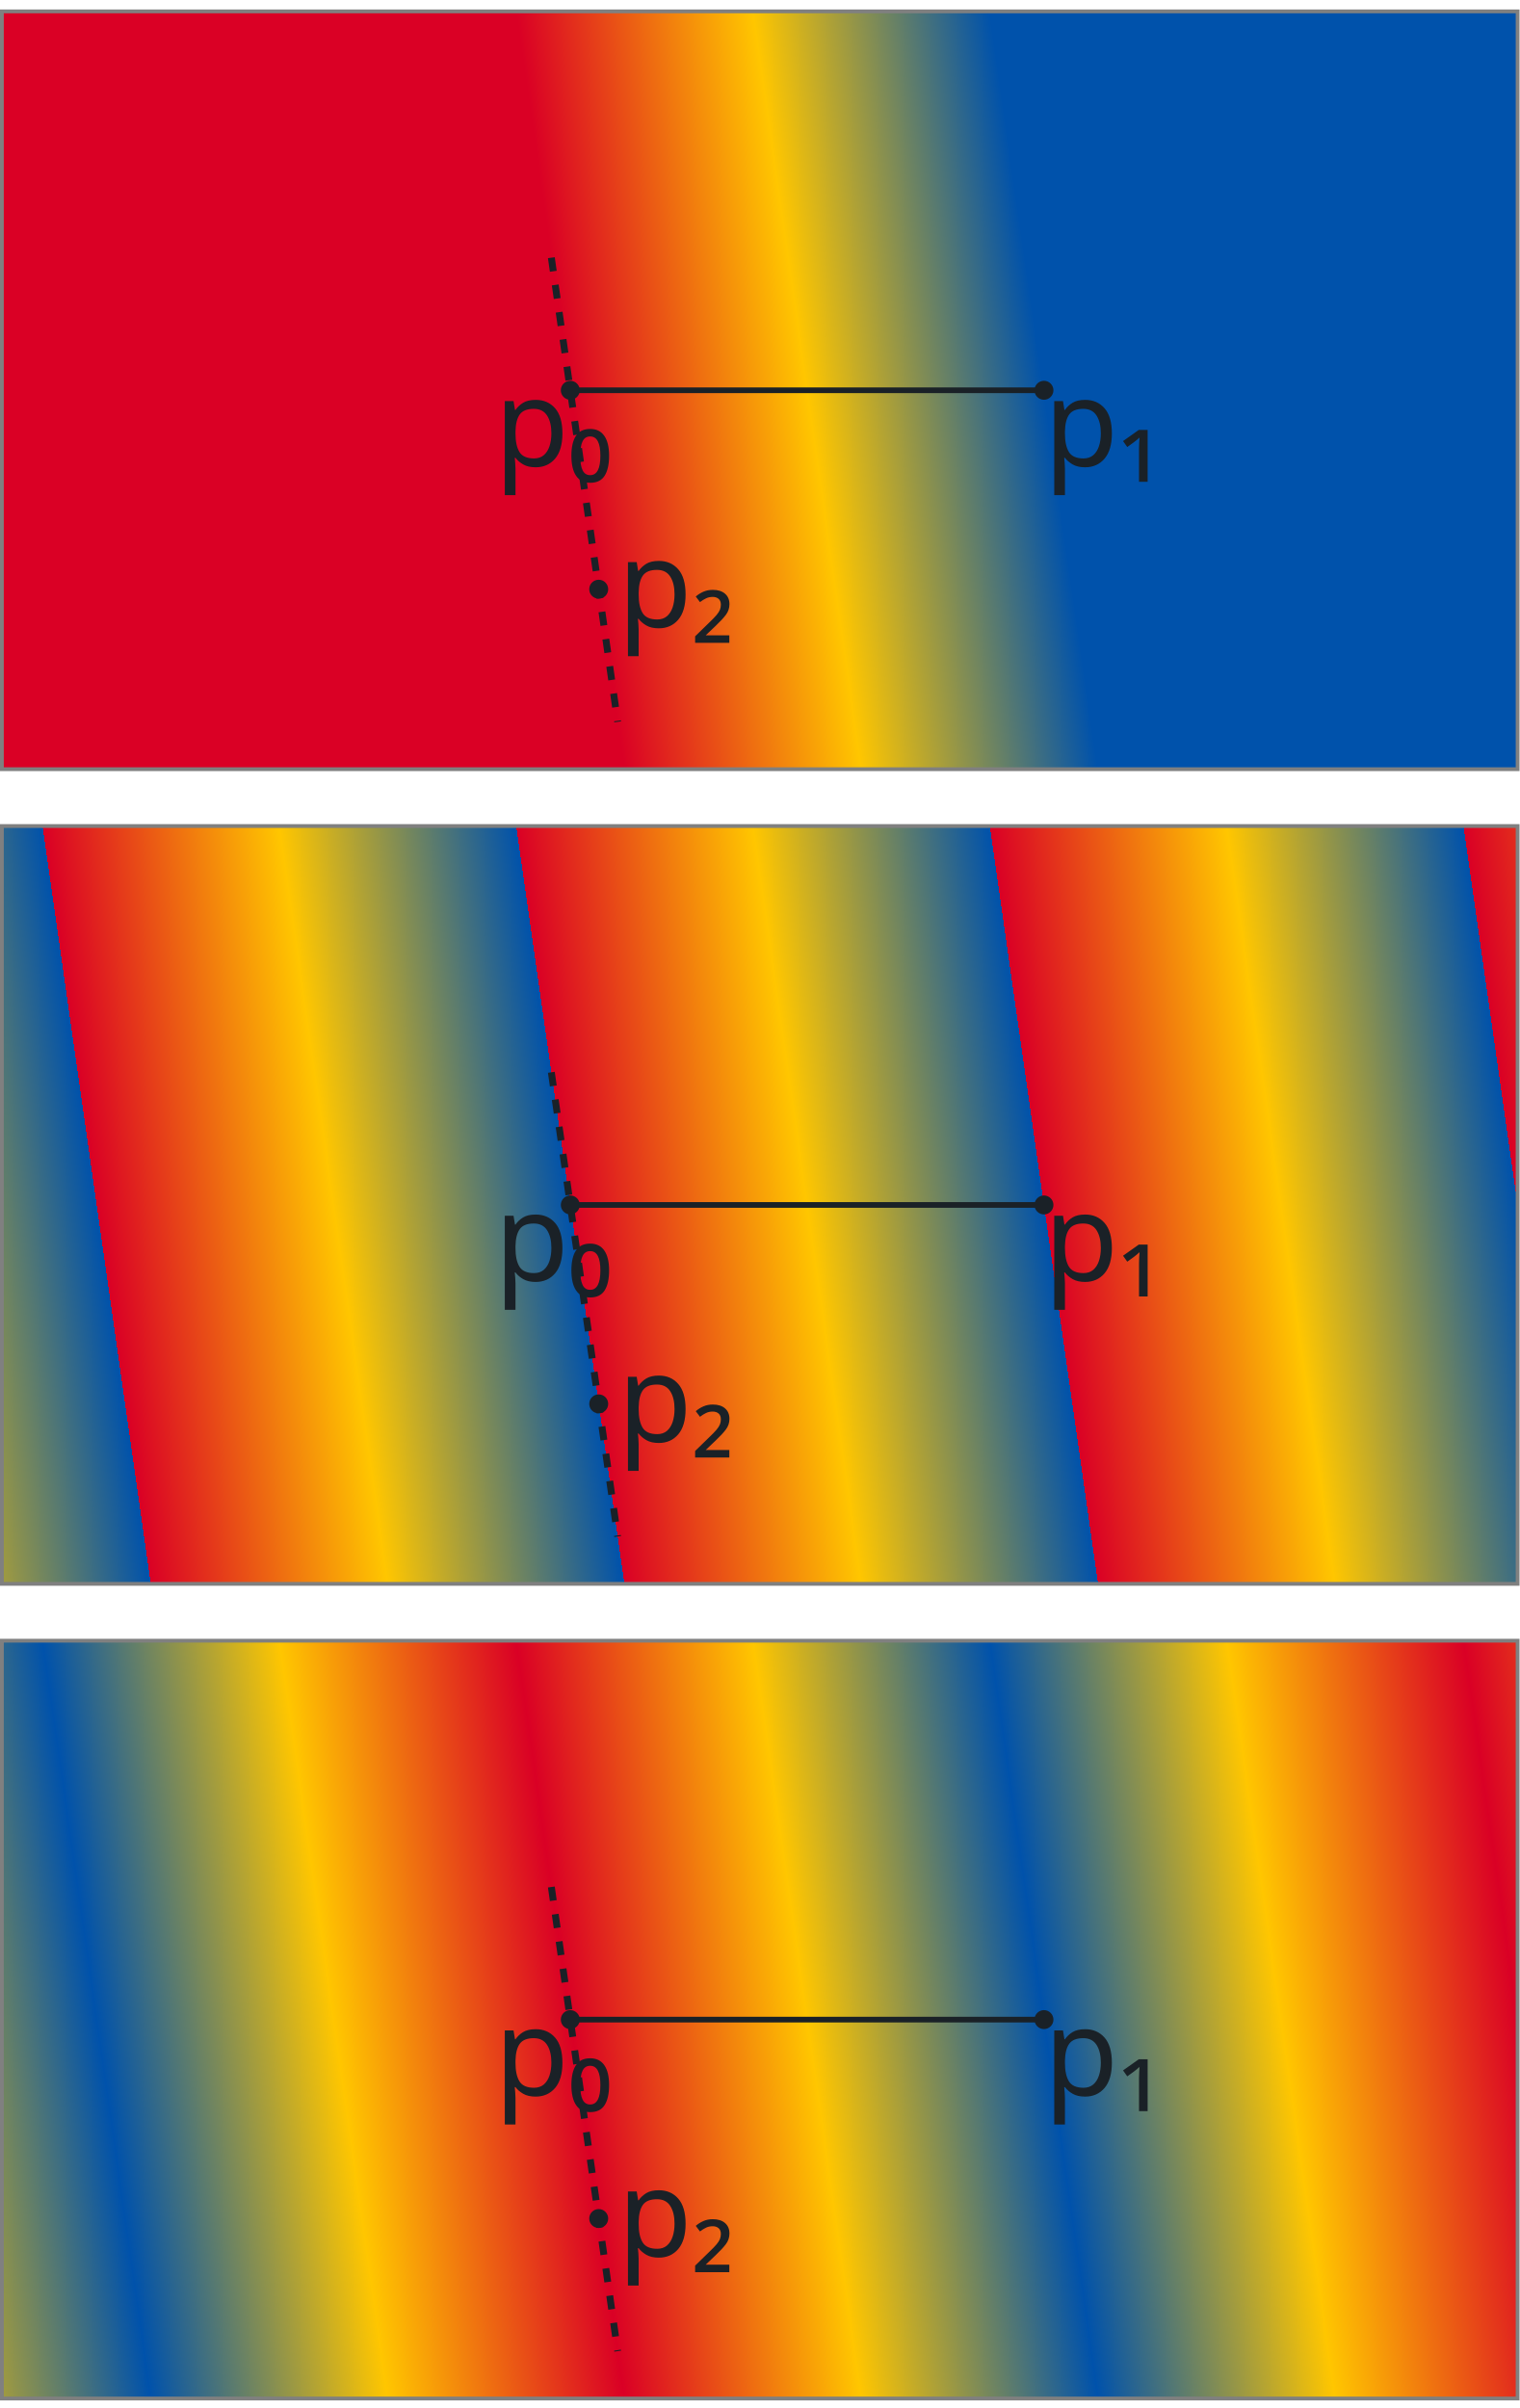
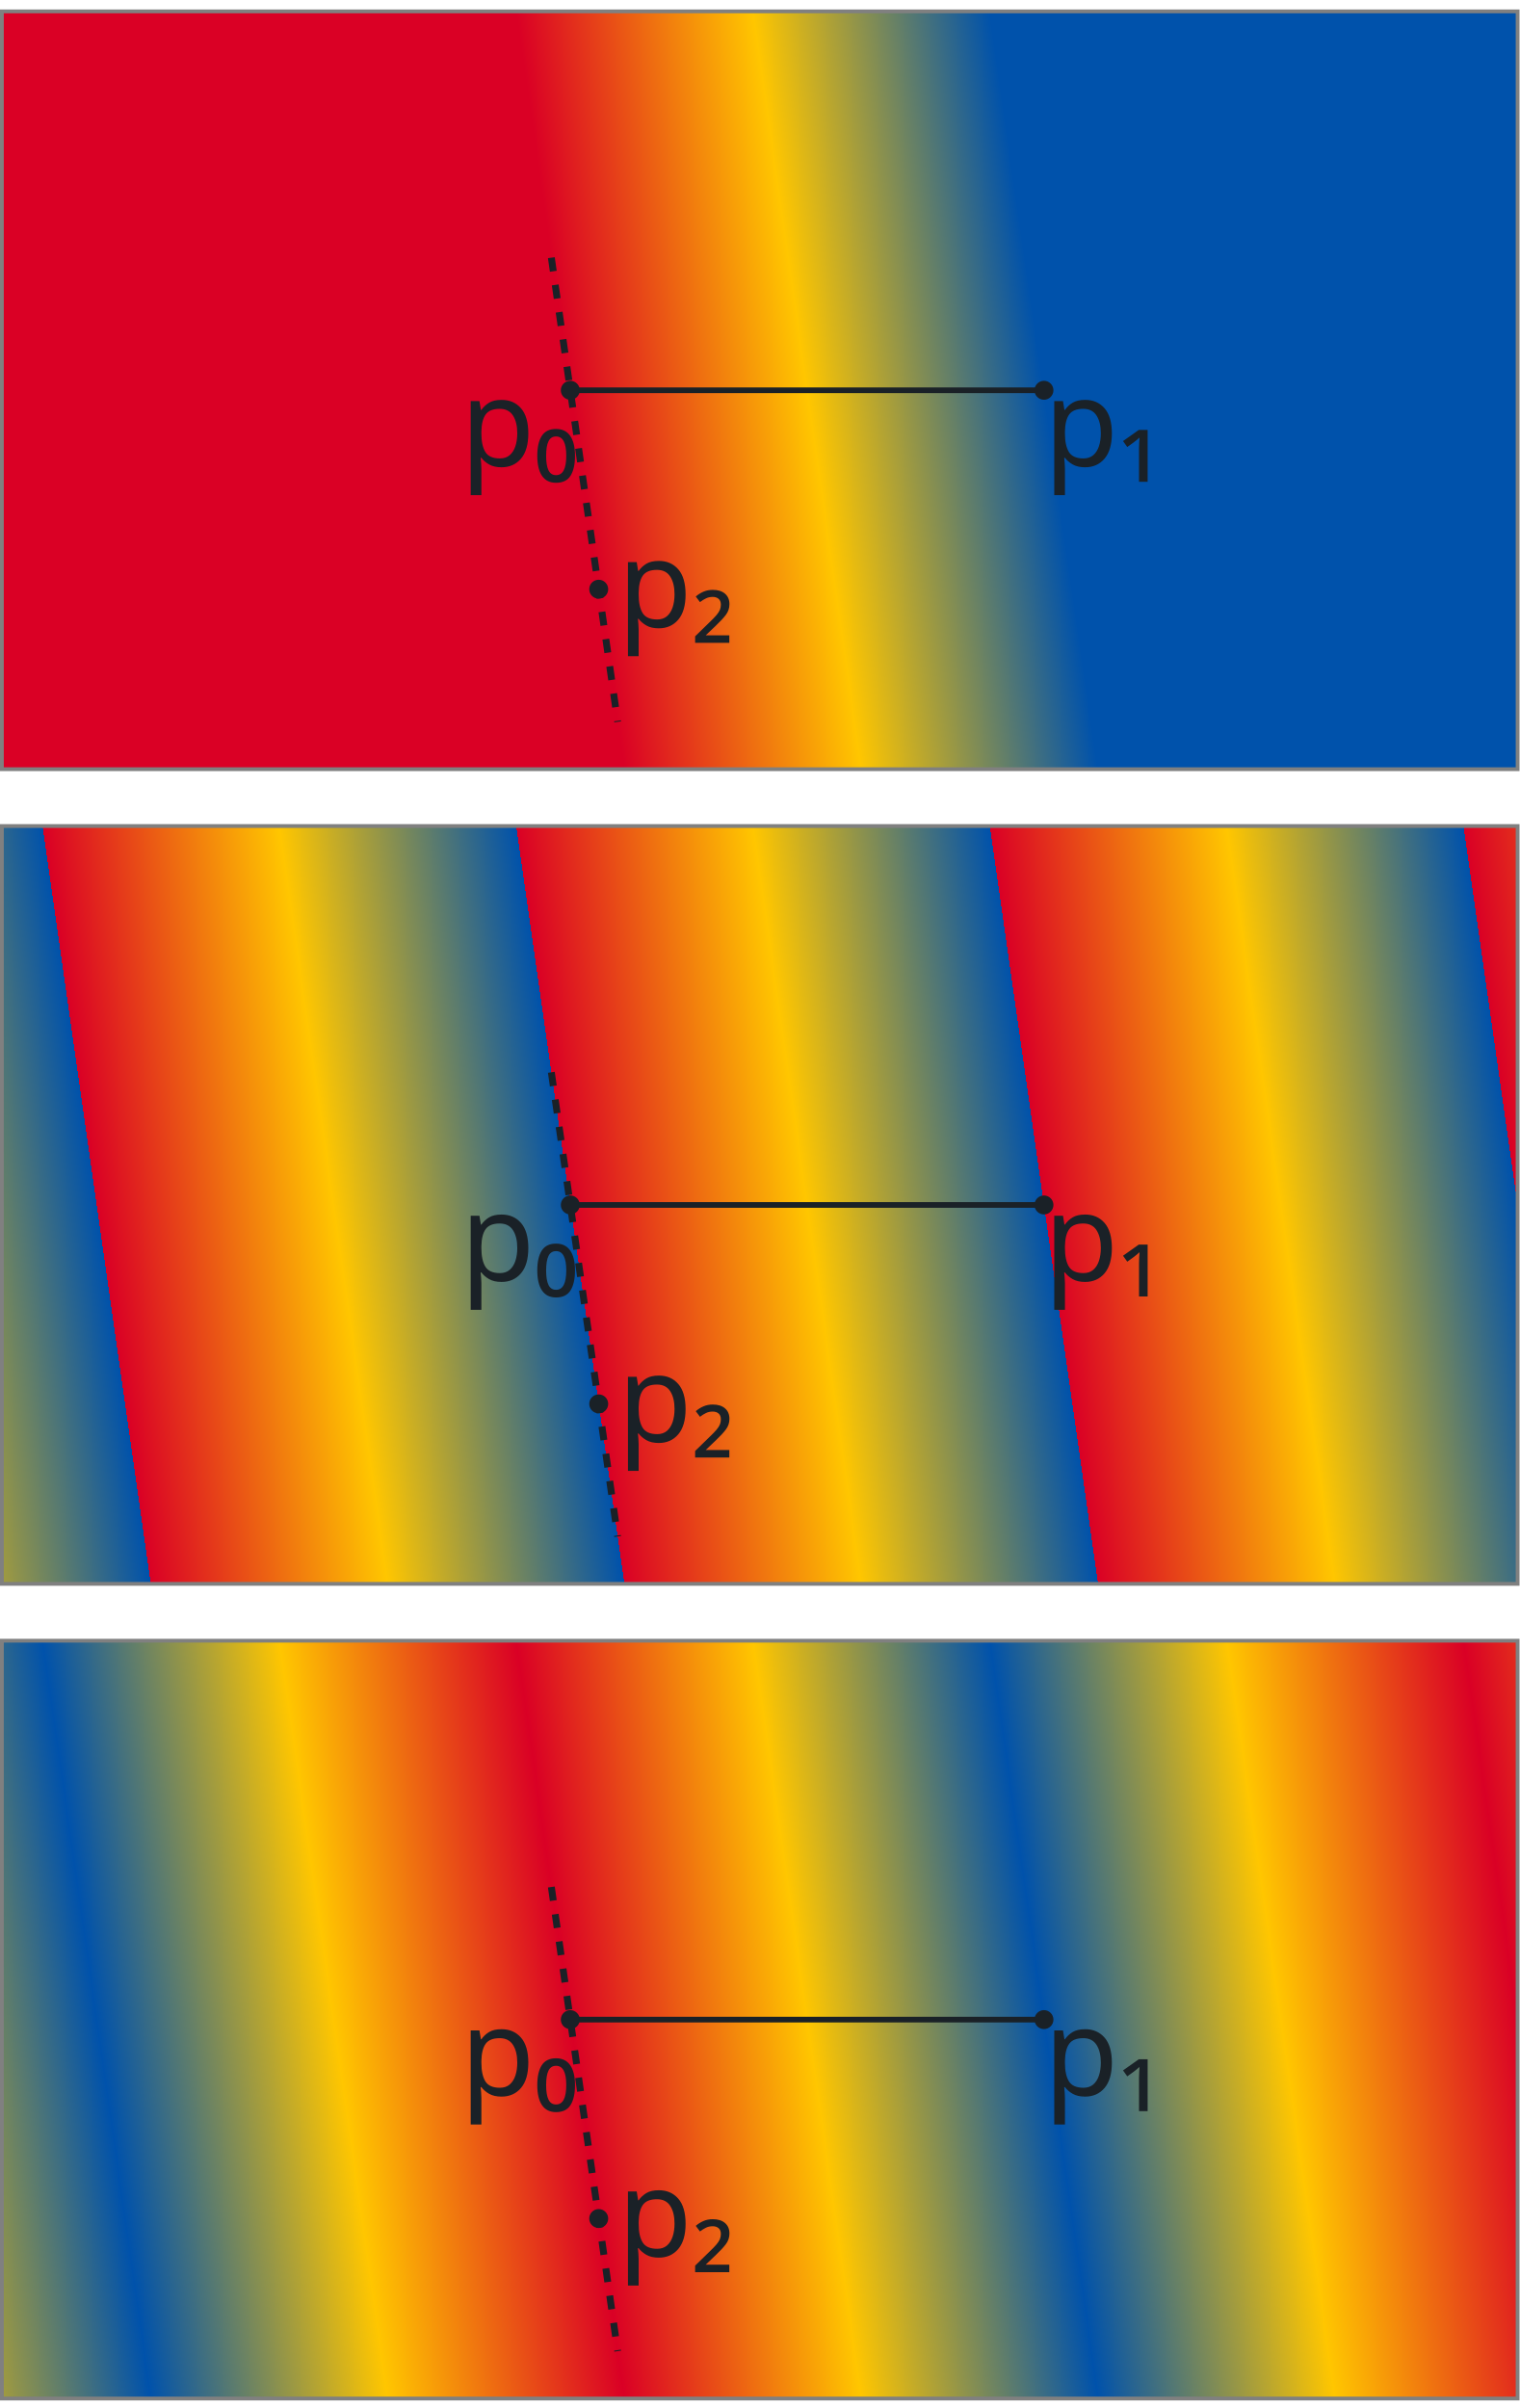
<svg xmlns="http://www.w3.org/2000/svg" viewBox="-301 -206 802 1271" height="700">
  <style>
    .label {
      font-size: 64px;
      font-family: Calibri, sans-serif;
      stroke-width: 0;
      stroke: black;
      fill: #1a2127;
    }
  </style>
  <defs>
    <linearGradient id="lingrad-pad" gradientUnits="userSpaceOnUse" x1="0" y1="0" x2="245" y2="-35" spreadMethod="pad">
      <stop offset="0%" stop-color="#DA0025" />
      <stop offset="50%" stop-color="#FFC600" />
      <stop offset="100%" stop-color="#0052AB" />
    </linearGradient>
    <linearGradient id="lingrad-repeat" gradientUnits="userSpaceOnUse" x1="0" y1="0" x2="245" y2="-35" spreadMethod="repeat">
      <stop offset="0%" stop-color="#DA0025" />
      <stop offset="50%" stop-color="#FFC600" />
      <stop offset="100%" stop-color="#0052AB" />
    </linearGradient>
    <linearGradient id="lingrad-reflect" gradientUnits="userSpaceOnUse" x1="0" y1="0" x2="245" y2="-35" spreadMethod="reflect">
      <stop offset="0%" stop-color="#DA0025" />
      <stop offset="50%" stop-color="#FFC600" />
      <stop offset="100%" stop-color="#0052AB" />
    </linearGradient>
    <rect id="filled-rect" x="-300" y="-200" width="800" height="400" stroke-width="2" stroke="gray" />
  </defs>
  <g>
    <use href="#filled-rect" fill="url(#lingrad-pad)" />
    <g id="points" fill="none" stroke="#1a2127" stroke-width="2">
      <circle id="p0dot" cx="0" cy="0" r="4" fill="#1a2127" />
-       <text id="p0label" class="label" x="-40" y="40">p₀</text>
+       <text id="p0label" class="label" x="-58" y="40">p₀</text>
      <circle id="p1dot" cx="250" cy="0" r="4" fill="#1a2127" />
      <text id="p1label" class="label" x="250" y="40">p₁</text>
      <circle id="p2dot" cx="15" cy="105" r="4" fill="#1a2127" />
      <text id="p2label" class="label" x="25" y="125">p₂</text>
      <line id="p0p1line" x1="0" y1="0" x2="250" y2="0" stroke-width="3" />
      <line id="p0p2line" x1="-10" y1="-70" x2="25" y2="175" stroke-width="2" stroke-dasharray="4" vector-effect="non-scaling-stroke" />
    </g>
  </g>
  <g transform="translate(0, 430)">
    <use href="#filled-rect" fill="url(#lingrad-repeat)" />
    <use href="#points" />
  </g>
  <g transform="translate(0, 860)">
    <use href="#filled-rect" fill="url(#lingrad-reflect)" />
    <use href="#points" />
  </g>
</svg>
